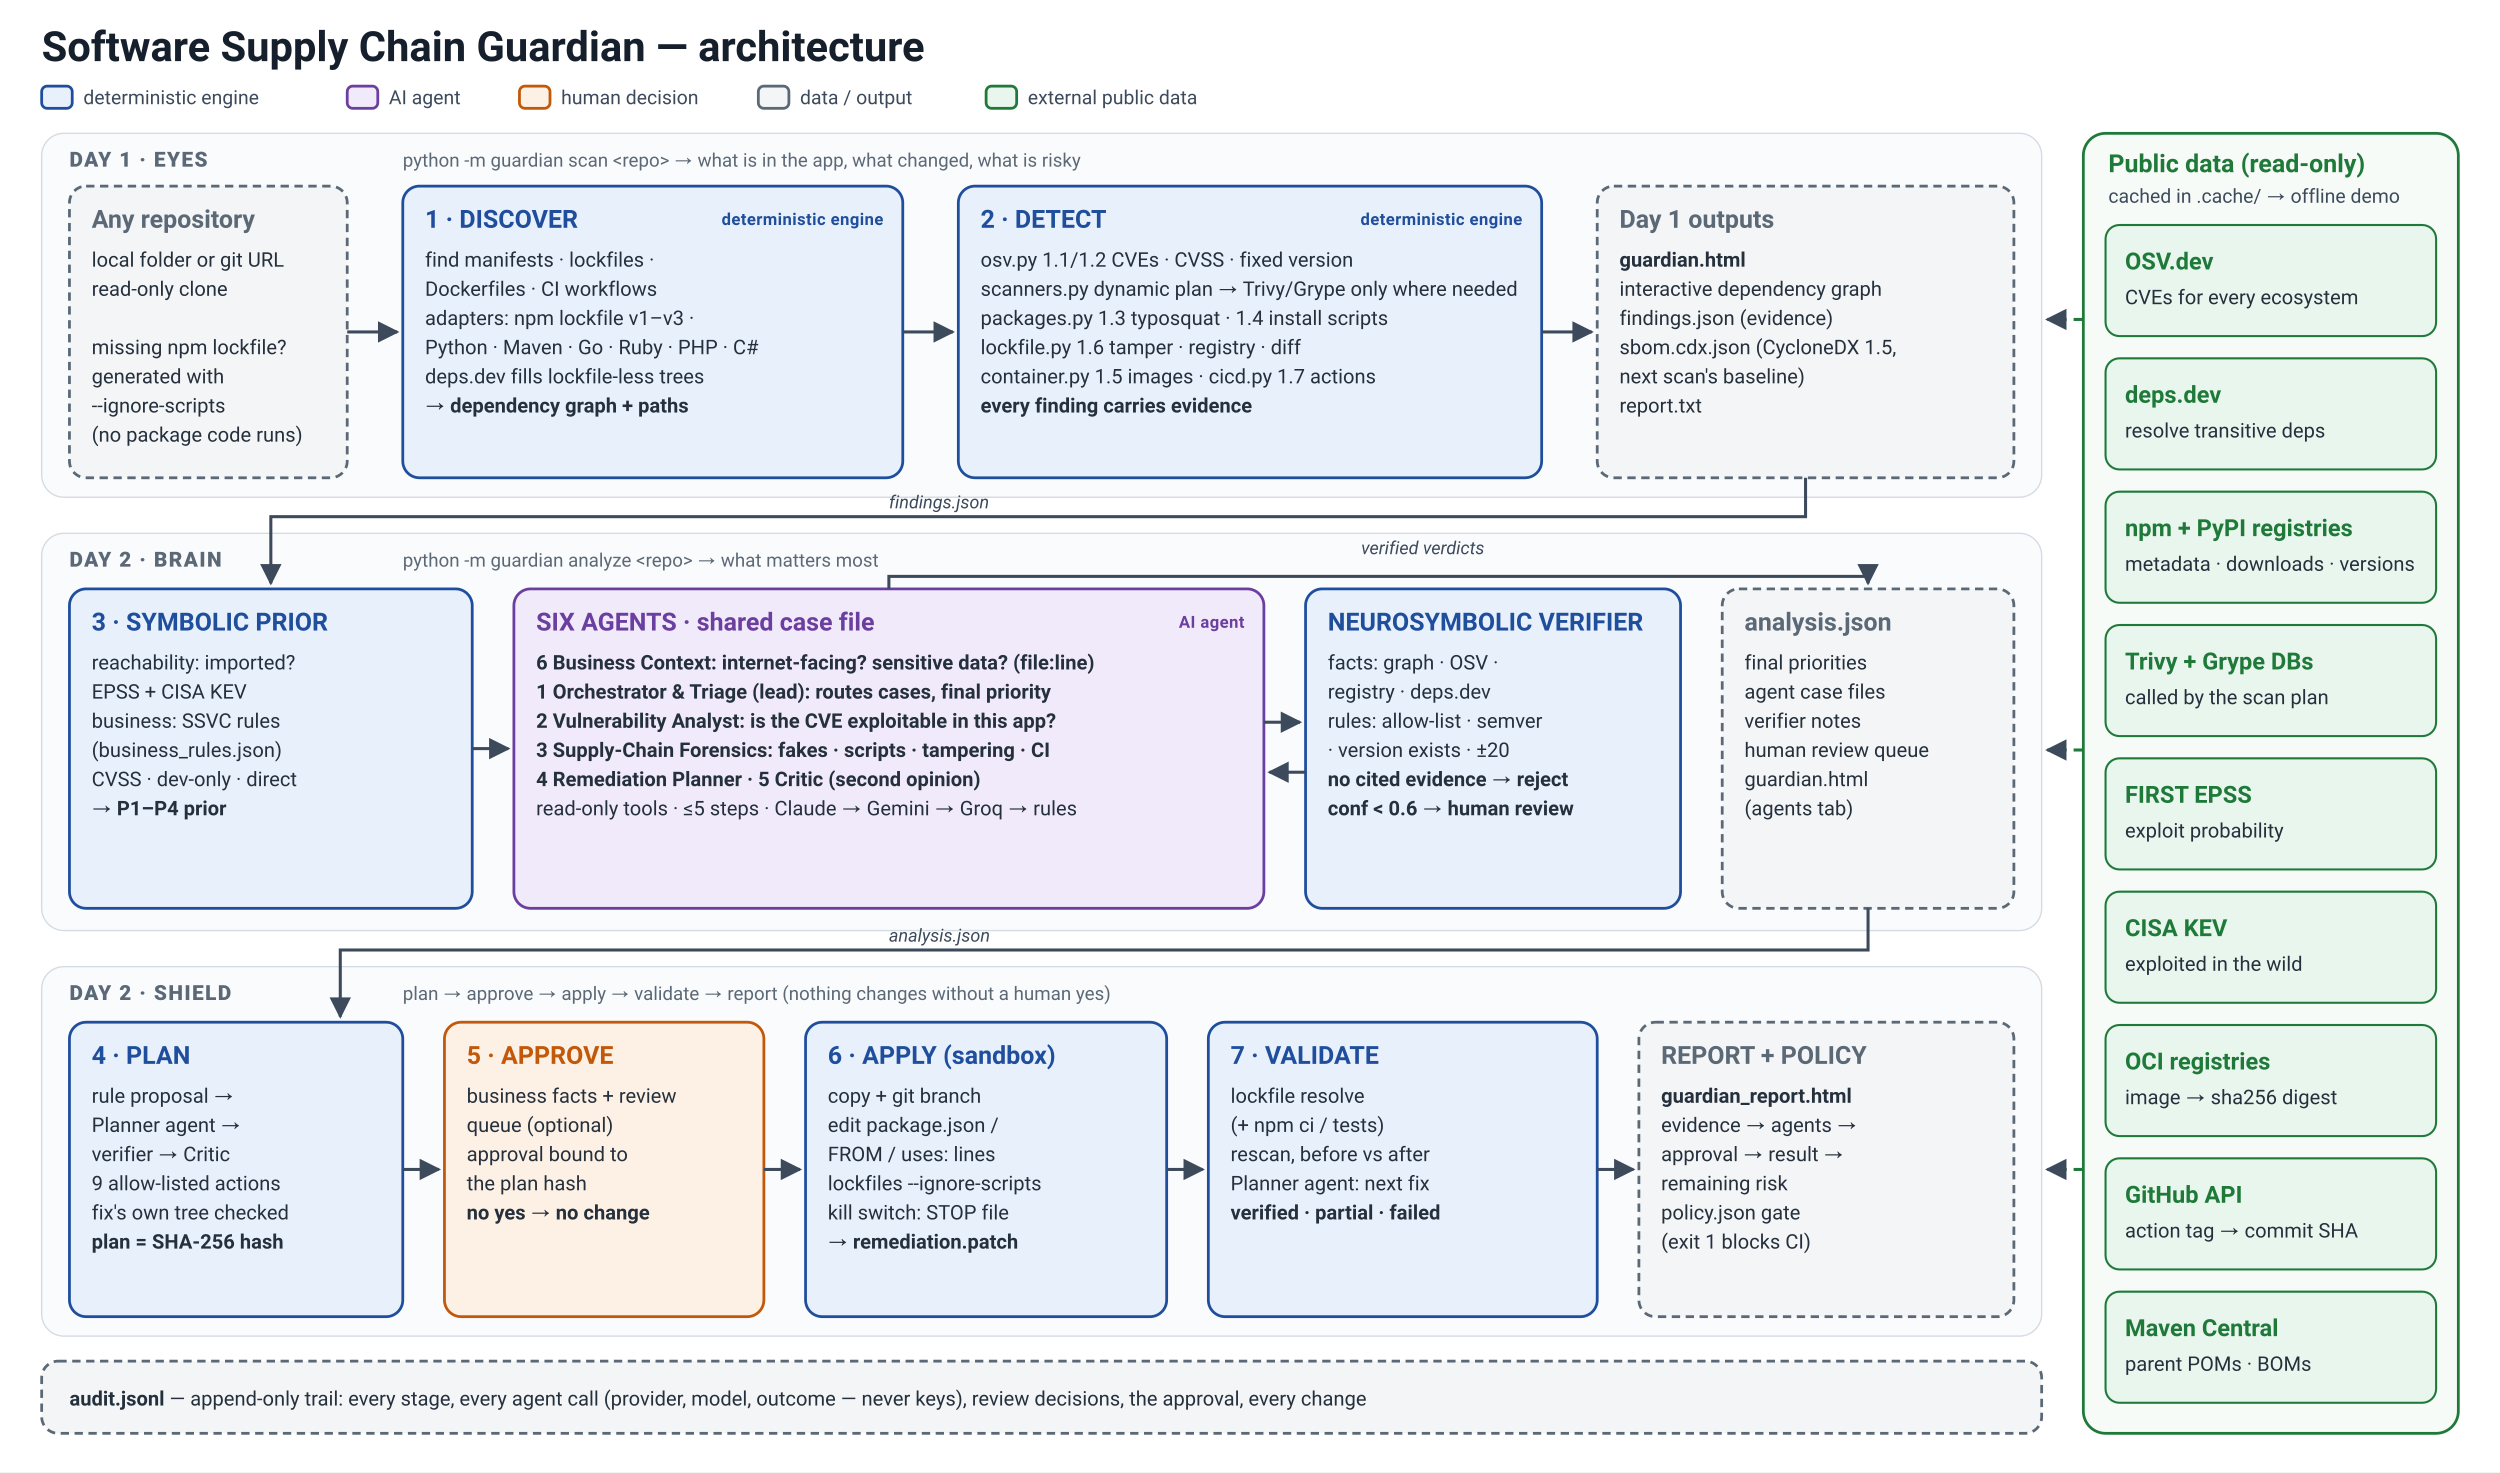
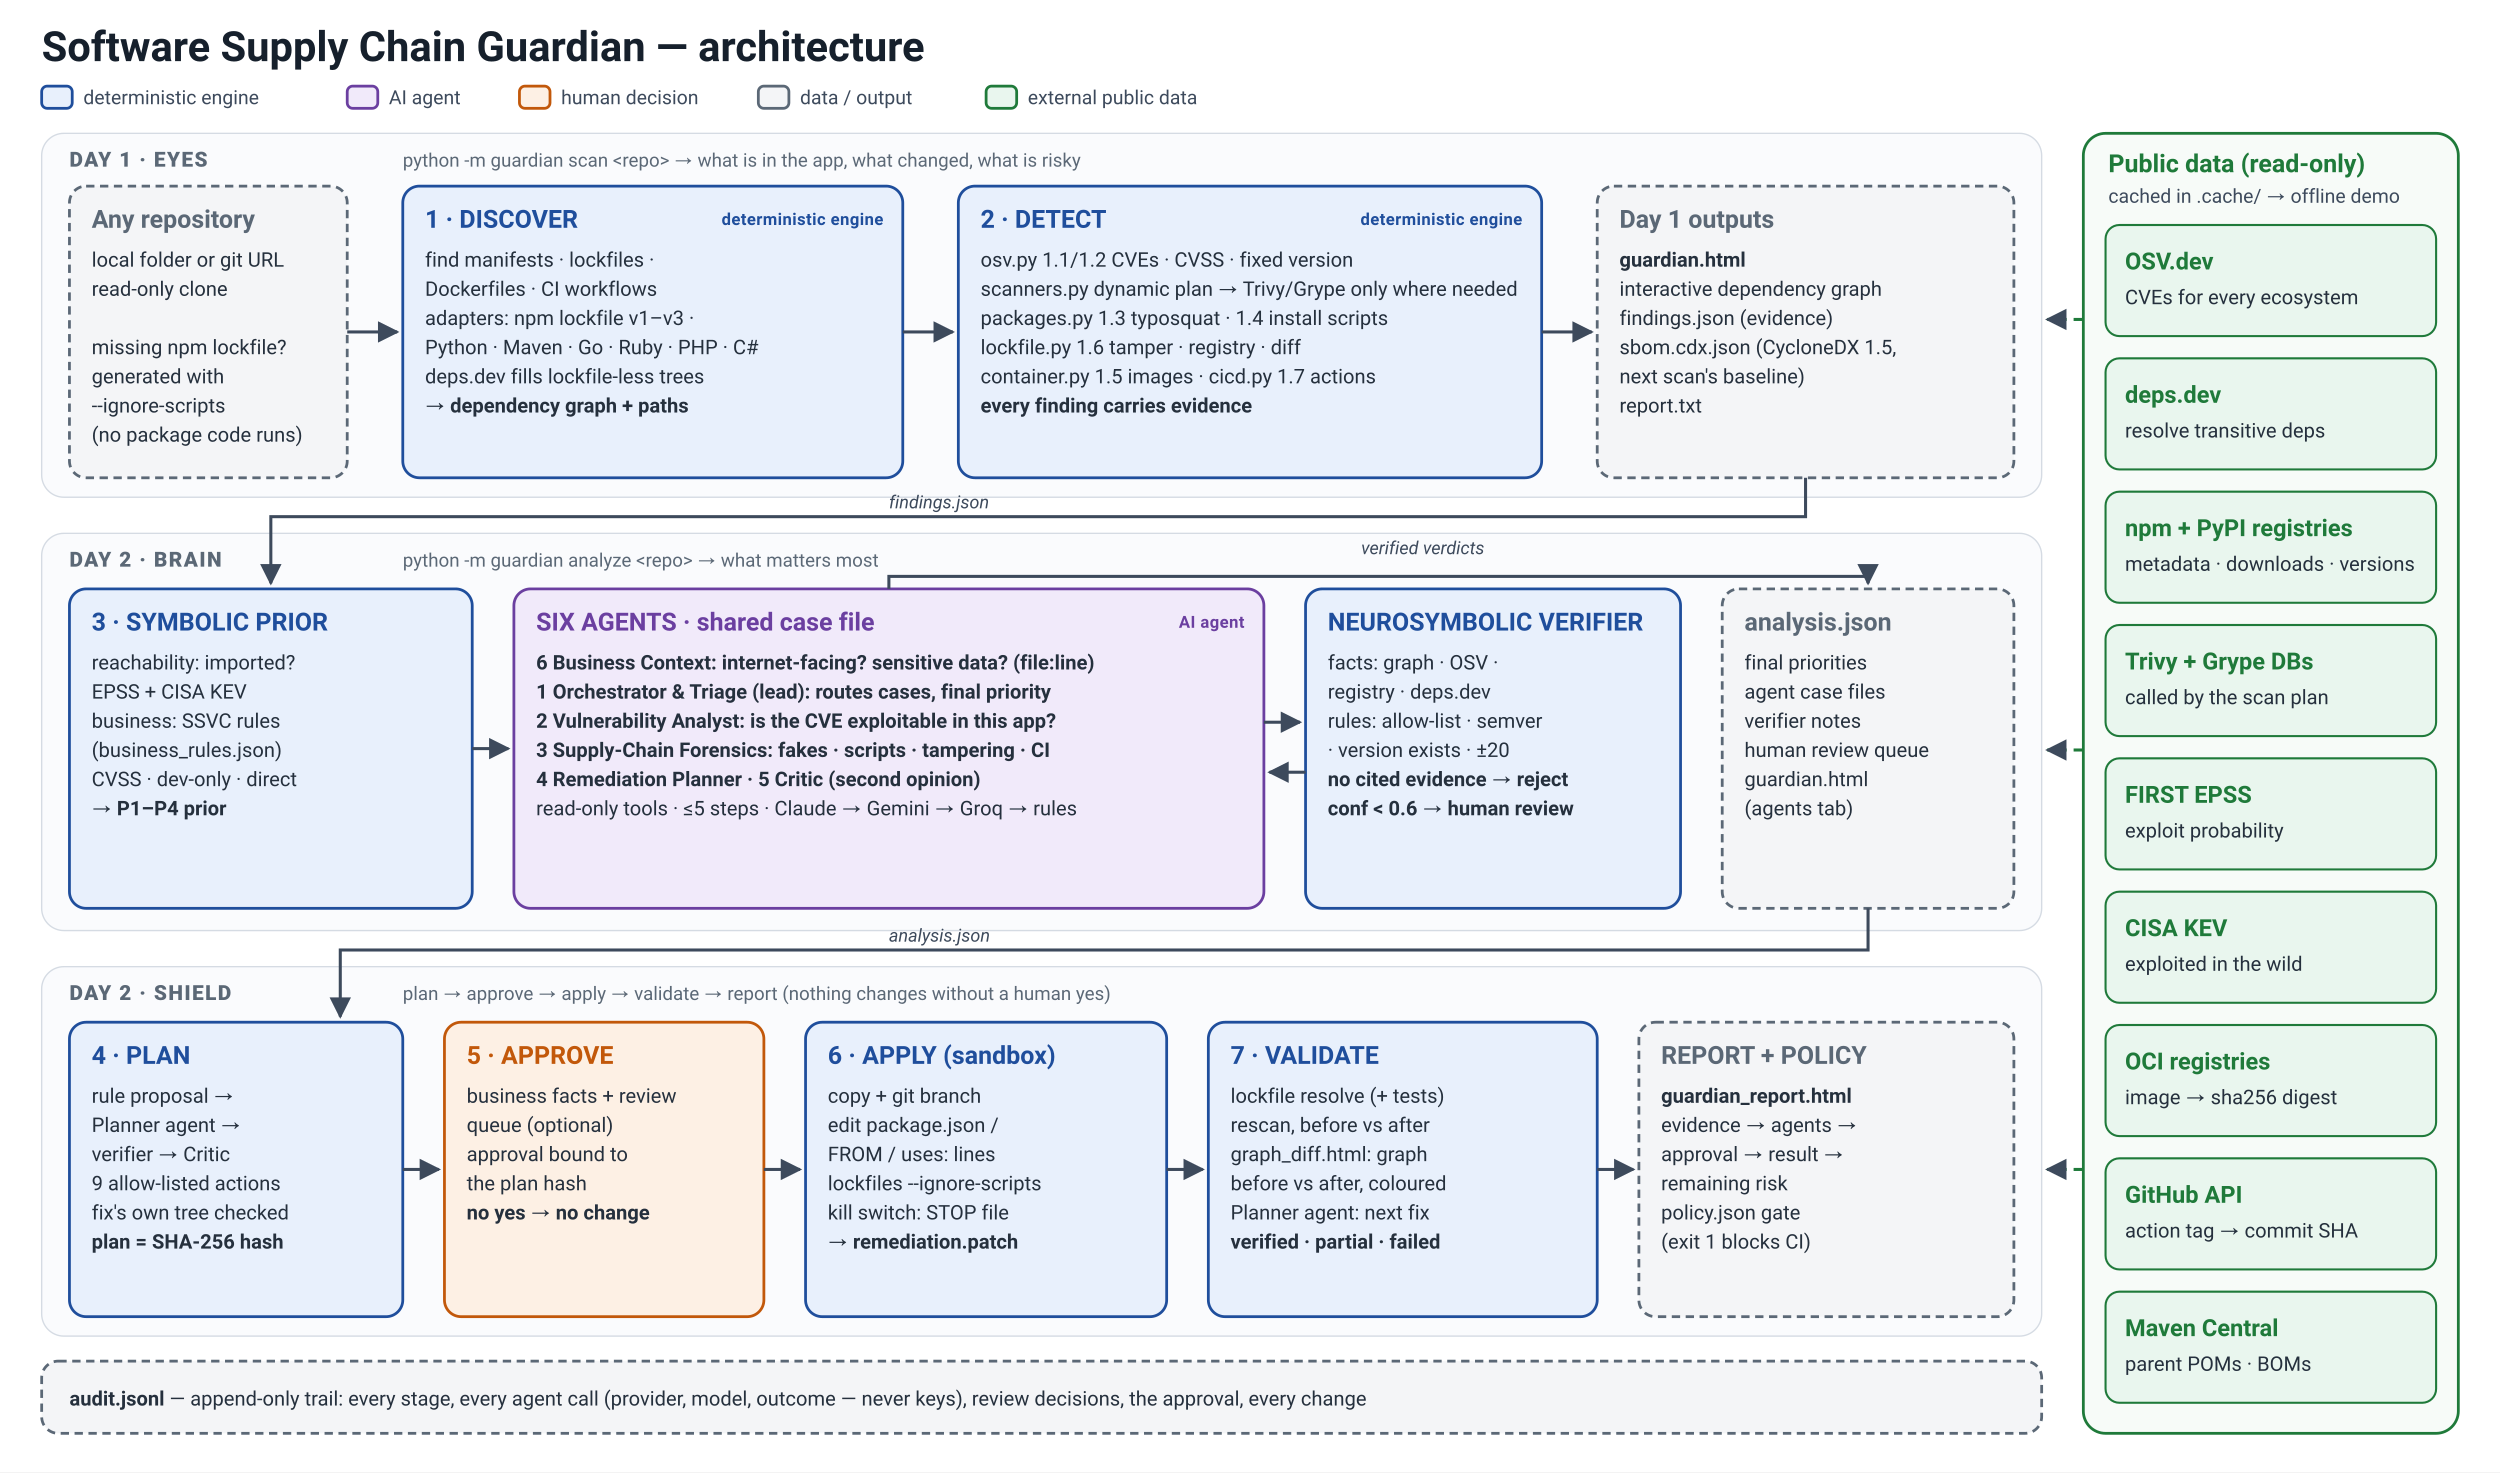
<svg xmlns="http://www.w3.org/2000/svg" viewBox="0 0 1800 1060" width="1800" height="1060" font-family="Segoe UI, Roboto, Helvetica, Arial, sans-serif">
  <defs>
    <marker id="ah" viewBox="0 0 10 10" refX="9" refY="5" markerWidth="7" markerHeight="7" orient="auto-start-reverse">
      <path d="M0 0 L10 5 L0 10 z" fill="#3d4a5c" />
    </marker>
    <style>.h{font-size:30px;font-weight:700;fill:#16202c}.t{font-size:18px;font-weight:700}.t2{font-size:17px;font-weight:700}
.tag{font-size:12px;font-weight:600;letter-spacing:.3px}.l{font-size:14.5px;fill:#25303d}.b{font-weight:700}
.bt{font-size:15px;font-weight:800;fill:#5b6876;letter-spacing:1px}.bs{font-size:13.5px;fill:#5b6876}.lg{font-size:14px;fill:#3d4a5c}
.al{font-size:13px;fill:#3d4a5c;font-style:italic}</style>
  </defs>
  <rect width="1800" height="1060" fill="#ffffff" />
  <text x="30" y="44" class="h">Software Supply Chain Guardian — architecture</text>
  <rect x="30" y="62" width="22" height="16" rx="4" fill="#e8f0fc" stroke="#1f4e9c" stroke-width="2" />
  <text x="60" y="75" class="lg">deterministic engine</text>
  <rect x="250" y="62" width="22" height="16" rx="4" fill="#f1eafa" stroke="#6b3fa0" stroke-width="2" />
  <text x="280" y="75" class="lg">AI agent</text>
  <rect x="374" y="62" width="22" height="16" rx="4" fill="#fdf0e4" stroke="#c2580a" stroke-width="2" />
  <text x="404" y="75" class="lg">human decision</text>
  <rect x="546" y="62" width="22" height="16" rx="4" fill="#f4f5f7" stroke="#5b6876" stroke-width="2" />
  <text x="576" y="75" class="lg">data / output</text>
  <rect x="710" y="62" width="22" height="16" rx="4" fill="#e9f6ee" stroke="#1f7a3a" stroke-width="2" />
  <text x="740" y="75" class="lg">external public data</text>
  <rect x="30" y="96" width="1440" height="262" rx="16" fill="#fafbfd" stroke="#d5dbe3" />
  <text x="50" y="120" class="bt">DAY 1 · EYES</text>
  <text x="290" y="120" class="bs">python -m guardian scan &lt;repo&gt;  →  what is in the app, what changed, what is risky</text>
  <rect x="50" y="134" width="200" height="210" rx="12" fill="#f4f5f7" stroke="#5b6876" stroke-width="2" stroke-dasharray="6 4" />
  <text x="66" y="164" class="t" fill="#5b6876">Any repository</text>
  <text x="66" y="192" class="l">local folder or git URL</text>
  <text x="66" y="213" class="l">read-only clone</text>
  <text x="66" y="234" class="l" />
  <text x="66" y="255" class="l">missing npm lockfile?</text>
  <text x="66" y="276" class="l">generated with</text>
  <text x="66" y="297" class="l">--ignore-scripts</text>
  <text x="66" y="318" class="l">(no package code runs)</text>
  <rect x="290" y="134" width="360" height="210" rx="12" fill="#e8f0fc" stroke="#1f4e9c" stroke-width="2" />
  <text x="306" y="164" class="t" fill="#1f4e9c">1 · DISCOVER</text>
  <text x="636" y="162" class="tag" text-anchor="end" fill="#1f4e9c">deterministic engine</text>
  <text x="306" y="192" class="l">find manifests · lockfiles ·</text>
  <text x="306" y="213" class="l">Dockerfiles · CI workflows</text>
  <text x="306" y="234" class="l">adapters: npm lockfile v1–v3 ·</text>
  <text x="306" y="255" class="l">Python · Maven · Go · Ruby · PHP · C#</text>
  <text x="306" y="276" class="l">deps.dev fills lockfile-less trees</text>
  <text x="306" y="297" class="l b">→ dependency graph + paths</text>
  <rect x="690" y="134" width="420" height="210" rx="12" fill="#e8f0fc" stroke="#1f4e9c" stroke-width="2" />
  <text x="706" y="164" class="t" fill="#1f4e9c">2 · DETECT</text>
  <text x="1096" y="162" class="tag" text-anchor="end" fill="#1f4e9c">deterministic engine</text>
  <text x="706" y="192" class="l">osv.py        1.1/1.2 CVEs · CVSS · fixed version</text>
  <text x="706" y="213" class="l">scanners.py   dynamic plan → Trivy/Grype only where needed</text>
  <text x="706" y="234" class="l">packages.py   1.3 typosquat · 1.4 install scripts</text>
  <text x="706" y="255" class="l">lockfile.py   1.6 tamper · registry · diff</text>
  <text x="706" y="276" class="l">container.py 1.5 images · cicd.py 1.7 actions</text>
  <text x="706" y="297" class="l b">every finding carries evidence</text>
  <rect x="1150" y="134" width="300" height="210" rx="12" fill="#f4f5f7" stroke="#5b6876" stroke-width="2" stroke-dasharray="6 4" />
  <text x="1166" y="164" class="t" fill="#5b6876">Day 1 outputs</text>
  <text x="1166" y="192" class="l b">guardian.html</text>
  <text x="1166" y="213" class="l">interactive dependency graph</text>
  <text x="1166" y="234" class="l">findings.json  (evidence)</text>
  <text x="1166" y="255" class="l">sbom.cdx.json  (CycloneDX 1.5,</text>
  <text x="1166" y="276" class="l">  next scan's baseline)</text>
  <text x="1166" y="297" class="l">report.txt</text>
  <path d="M250 239 L286 239" fill="none" stroke="#3d4a5c" stroke-width="2.2" marker-end="url(#ah)" />
  <path d="M650 239 L686 239" fill="none" stroke="#3d4a5c" stroke-width="2.2" marker-end="url(#ah)" />
  <path d="M1110 239 L1146 239" fill="none" stroke="#3d4a5c" stroke-width="2.2" marker-end="url(#ah)" />
  <rect x="30" y="384" width="1440" height="286" rx="16" fill="#fafbfd" stroke="#d5dbe3" />
  <text x="50" y="408" class="bt">DAY 2 · BRAIN</text>
  <text x="290" y="408" class="bs">python -m guardian analyze &lt;repo&gt;  →  what matters most</text>
  <rect x="50" y="424" width="290" height="230" rx="12" fill="#e8f0fc" stroke="#1f4e9c" stroke-width="2" />
  <text x="66" y="454" class="t" fill="#1f4e9c">3 · SYMBOLIC PRIOR</text>
  <text x="66" y="482" class="l">reachability: imported?</text>
  <text x="66" y="503" class="l">EPSS + CISA KEV</text>
  <text x="66" y="524" class="l">business: SSVC rules</text>
  <text x="66" y="545" class="l">  (business_rules.json)</text>
  <text x="66" y="566" class="l">CVSS · dev-only · direct</text>
  <text x="66" y="587" class="l b">→ P1–P4 prior</text>
  <rect x="370" y="424" width="540" height="230" rx="12" fill="#f1eafa" stroke="#6b3fa0" stroke-width="2" />
  <text x="386" y="454" class="t" fill="#6b3fa0">SIX AGENTS · shared case file</text>
  <text x="896" y="452" class="tag" text-anchor="end" fill="#6b3fa0">AI agent</text>
  <text x="386" y="482" class="l b">6 Business Context: internet-facing? sensitive data? (file:line)</text>
  <text x="386" y="503" class="l b">1 Orchestrator &amp; Triage (lead): routes cases, final priority</text>
  <text x="386" y="524" class="l b">2 Vulnerability Analyst: is the CVE exploitable in this app?</text>
  <text x="386" y="545" class="l b">3 Supply-Chain Forensics: fakes · scripts · tampering · CI</text>
  <text x="386" y="566" class="l b">4 Remediation Planner · 5 Critic (second opinion)</text>
  <text x="386" y="587" class="l">read-only tools · ≤5 steps · Claude → Gemini → Groq → rules</text>
  <rect x="940" y="424" width="270" height="230" rx="12" fill="#e8f0fc" stroke="#1f4e9c" stroke-width="2" />
  <text x="956" y="454" class="t" fill="#1f4e9c">NEUROSYMBOLIC VERIFIER</text>
  <text x="956" y="482" class="l">facts: graph · OSV ·</text>
  <text x="956" y="503" class="l">registry · deps.dev</text>
  <text x="956" y="524" class="l">rules: allow-list · semver</text>
  <text x="956" y="545" class="l">· version exists · ±20</text>
  <text x="956" y="566" class="l b">no cited evidence → reject</text>
  <text x="956" y="587" class="l b">conf &lt; 0.6 → human review</text>
  <rect x="1240" y="424" width="210" height="230" rx="12" fill="#f4f5f7" stroke="#5b6876" stroke-width="2" stroke-dasharray="6 4" />
  <text x="1256" y="454" class="t" fill="#5b6876">analysis.json</text>
  <text x="1256" y="482" class="l">final priorities</text>
  <text x="1256" y="503" class="l">agent case files</text>
  <text x="1256" y="524" class="l">verifier notes</text>
  <text x="1256" y="545" class="l">human review queue</text>
  <text x="1256" y="566" class="l">guardian.html</text>
  <text x="1256" y="587" class="l">(agents tab)</text>
  <path d="M1300 344 L1300 372 L195 372 L195 420" fill="none" stroke="#3d4a5c" stroke-width="2.2" marker-end="url(#ah)" />
  <text x="640" y="366" class="al">findings.json</text>
  <path d="M340 539 L366 539" fill="none" stroke="#3d4a5c" stroke-width="2.2" marker-end="url(#ah)" />
  <path d="M910 520 L936 520" fill="none" stroke="#3d4a5c" stroke-width="2.2" marker-end="url(#ah)" />
  <path d="M940 556 L914 556" fill="none" stroke="#3d4a5c" stroke-width="2.2" marker-end="url(#ah)" />
  <path d="M640 424 L640 415 L1345 415 L1345 420" fill="none" stroke="#3d4a5c" stroke-width="2.2" marker-end="url(#ah)" />
  <text x="980" y="399" class="al">verified verdicts</text>
  <rect x="30" y="696" width="1440" height="266" rx="16" fill="#fafbfd" stroke="#d5dbe3" />
  <text x="50" y="720" class="bt">DAY 2 · SHIELD</text>
  <text x="290" y="720" class="bs">plan → approve → apply → validate → report   (nothing changes without a human yes)</text>
  <rect x="50" y="736" width="240" height="212" rx="12" fill="#e8f0fc" stroke="#1f4e9c" stroke-width="2" />
  <text x="66" y="766" class="t" fill="#1f4e9c">4 · PLAN</text>
  <text x="66" y="794" class="l">rule proposal →</text>
  <text x="66" y="815" class="l">Planner agent →</text>
  <text x="66" y="836" class="l">verifier → Critic</text>
  <text x="66" y="857" class="l">9 allow-listed actions</text>
  <text x="66" y="878" class="l">fix's own tree checked</text>
  <text x="66" y="899" class="l b">plan = SHA-256 hash</text>
  <rect x="320" y="736" width="230" height="212" rx="12" fill="#fdf0e4" stroke="#c2580a" stroke-width="2" />
  <text x="336" y="766" class="t" fill="#c2580a">5 · APPROVE</text>
  <text x="336" y="794" class="l">business facts + review</text>
  <text x="336" y="815" class="l">queue (optional)</text>
  <text x="336" y="836" class="l">approval bound to</text>
  <text x="336" y="857" class="l">the plan hash</text>
  <text x="336" y="878" class="l b">no yes → no change</text>
  <rect x="580" y="736" width="260" height="212" rx="12" fill="#e8f0fc" stroke="#1f4e9c" stroke-width="2" />
  <text x="596" y="766" class="t" fill="#1f4e9c">6 · APPLY (sandbox)</text>
  <text x="596" y="794" class="l">copy + git branch</text>
  <text x="596" y="815" class="l">edit package.json /</text>
  <text x="596" y="836" class="l">FROM / uses: lines</text>
  <text x="596" y="857" class="l">lockfiles --ignore-scripts</text>
  <text x="596" y="878" class="l">kill switch: STOP file</text>
  <text x="596" y="899" class="l b">→ remediation.patch</text>
  <rect x="870" y="736" width="280" height="212" rx="12" fill="#e8f0fc" stroke="#1f4e9c" stroke-width="2" />
  <text x="886" y="766" class="t" fill="#1f4e9c">7 · VALIDATE</text>
-   <text x="886" y="794" class="l">lockfile resolve</text>
-   <text x="886" y="815" class="l">(+ npm ci / tests)</text>
-   <text x="886" y="836" class="l">rescan, before vs after</text>
-   <text x="886" y="857" class="l">Planner agent: next fix</text>
-   <text x="886" y="878" class="l b">verified · partial · failed</text>
+   <text x="886" y="794" class="l">lockfile resolve (+ tests)</text>
+   <text x="886" y="815" class="l">rescan, before vs after</text>
+   <text x="886" y="836" class="l">graph_diff.html: graph</text>
+   <text x="886" y="857" class="l">  before vs after, coloured</text>
+   <text x="886" y="878" class="l">Planner agent: next fix</text>
+   <text x="886" y="899" class="l b">verified · partial · failed</text>
  <rect x="1180" y="736" width="270" height="212" rx="12" fill="#f4f5f7" stroke="#5b6876" stroke-width="2" stroke-dasharray="6 4" />
  <text x="1196" y="766" class="t" fill="#5b6876">REPORT + POLICY</text>
  <text x="1196" y="794" class="l b">guardian_report.html</text>
  <text x="1196" y="815" class="l">evidence → agents →</text>
  <text x="1196" y="836" class="l">approval → result →</text>
  <text x="1196" y="857" class="l">remaining risk</text>
  <text x="1196" y="878" class="l">policy.json gate</text>
  <text x="1196" y="899" class="l">(exit 1 blocks CI)</text>
  <path d="M1345 654 L1345 684 L245 684 L245 732" fill="none" stroke="#3d4a5c" stroke-width="2.2" marker-end="url(#ah)" />
  <text x="640" y="678" class="al">analysis.json</text>
  <path d="M290 842 L316 842" fill="none" stroke="#3d4a5c" stroke-width="2.2" marker-end="url(#ah)" />
  <path d="M550 842 L576 842" fill="none" stroke="#3d4a5c" stroke-width="2.2" marker-end="url(#ah)" />
  <path d="M840 842 L866 842" fill="none" stroke="#3d4a5c" stroke-width="2.2" marker-end="url(#ah)" />
  <path d="M1150 842 L1176 842" fill="none" stroke="#3d4a5c" stroke-width="2.2" marker-end="url(#ah)" />
  <rect x="30" y="980" width="1440" height="52" rx="12" fill="#f4f5f7" stroke="#5b6876" stroke-dasharray="6 4" stroke-width="2" />
  <text x="50" y="1012" class="l">
    <tspan class="b">audit.jsonl</tspan> — append-only trail: every stage, every agent call (provider, model, outcome — never keys), review decisions, the approval, every change</text>
  <rect x="1500" y="96" width="270" height="936" rx="16" fill="#f7fbf8" stroke="#1f7a3a" stroke-width="2" />
  <text x="1518" y="124" class="t" fill="#1f7a3a">Public data (read-only)</text>
  <text x="1518" y="146" class="lg">cached in .cache/ → offline demo</text>
  <rect x="1516" y="162" width="238" height="80" rx="10" fill="#e9f6ee" stroke="#1f7a3a" stroke-width="1.5" />
  <text x="1530" y="194" class="t2" fill="#1f7a3a">OSV.dev</text>
  <text x="1530" y="219" class="l">CVEs for every ecosystem</text>
  <rect x="1516" y="258" width="238" height="80" rx="10" fill="#e9f6ee" stroke="#1f7a3a" stroke-width="1.5" />
  <text x="1530" y="290" class="t2" fill="#1f7a3a">deps.dev</text>
  <text x="1530" y="315" class="l">resolve transitive deps</text>
  <rect x="1516" y="354" width="238" height="80" rx="10" fill="#e9f6ee" stroke="#1f7a3a" stroke-width="1.5" />
  <text x="1530" y="386" class="t2" fill="#1f7a3a">npm + PyPI registries</text>
  <text x="1530" y="411" class="l">metadata · downloads · versions</text>
  <rect x="1516" y="450" width="238" height="80" rx="10" fill="#e9f6ee" stroke="#1f7a3a" stroke-width="1.5" />
  <text x="1530" y="482" class="t2" fill="#1f7a3a">Trivy + Grype DBs</text>
  <text x="1530" y="507" class="l">called by the scan plan</text>
  <rect x="1516" y="546" width="238" height="80" rx="10" fill="#e9f6ee" stroke="#1f7a3a" stroke-width="1.5" />
  <text x="1530" y="578" class="t2" fill="#1f7a3a">FIRST EPSS</text>
  <text x="1530" y="603" class="l">exploit probability</text>
  <rect x="1516" y="642" width="238" height="80" rx="10" fill="#e9f6ee" stroke="#1f7a3a" stroke-width="1.5" />
  <text x="1530" y="674" class="t2" fill="#1f7a3a">CISA KEV</text>
  <text x="1530" y="699" class="l">exploited in the wild</text>
  <rect x="1516" y="738" width="238" height="80" rx="10" fill="#e9f6ee" stroke="#1f7a3a" stroke-width="1.5" />
  <text x="1530" y="770" class="t2" fill="#1f7a3a">OCI registries</text>
  <text x="1530" y="795" class="l">image → sha256 digest</text>
  <rect x="1516" y="834" width="238" height="80" rx="10" fill="#e9f6ee" stroke="#1f7a3a" stroke-width="1.5" />
  <text x="1530" y="866" class="t2" fill="#1f7a3a">GitHub API</text>
  <text x="1530" y="891" class="l">action tag → commit SHA</text>
  <rect x="1516" y="930" width="238" height="80" rx="10" fill="#e9f6ee" stroke="#1f7a3a" stroke-width="1.5" />
  <text x="1530" y="962" class="t2" fill="#1f7a3a">Maven Central</text>
  <text x="1530" y="987" class="l">parent POMs · BOMs</text>
  <path d="M1500 230 L1474 230" fill="none" stroke="#1f7a3a" stroke-width="2.2" stroke-dasharray="7 5" marker-end="url(#ah)" />
  <path d="M1500 540 L1474 540" fill="none" stroke="#1f7a3a" stroke-width="2.2" stroke-dasharray="7 5" marker-end="url(#ah)" />
  <path d="M1500 842 L1474 842" fill="none" stroke="#1f7a3a" stroke-width="2.2" stroke-dasharray="7 5" marker-end="url(#ah)" />
</svg>
